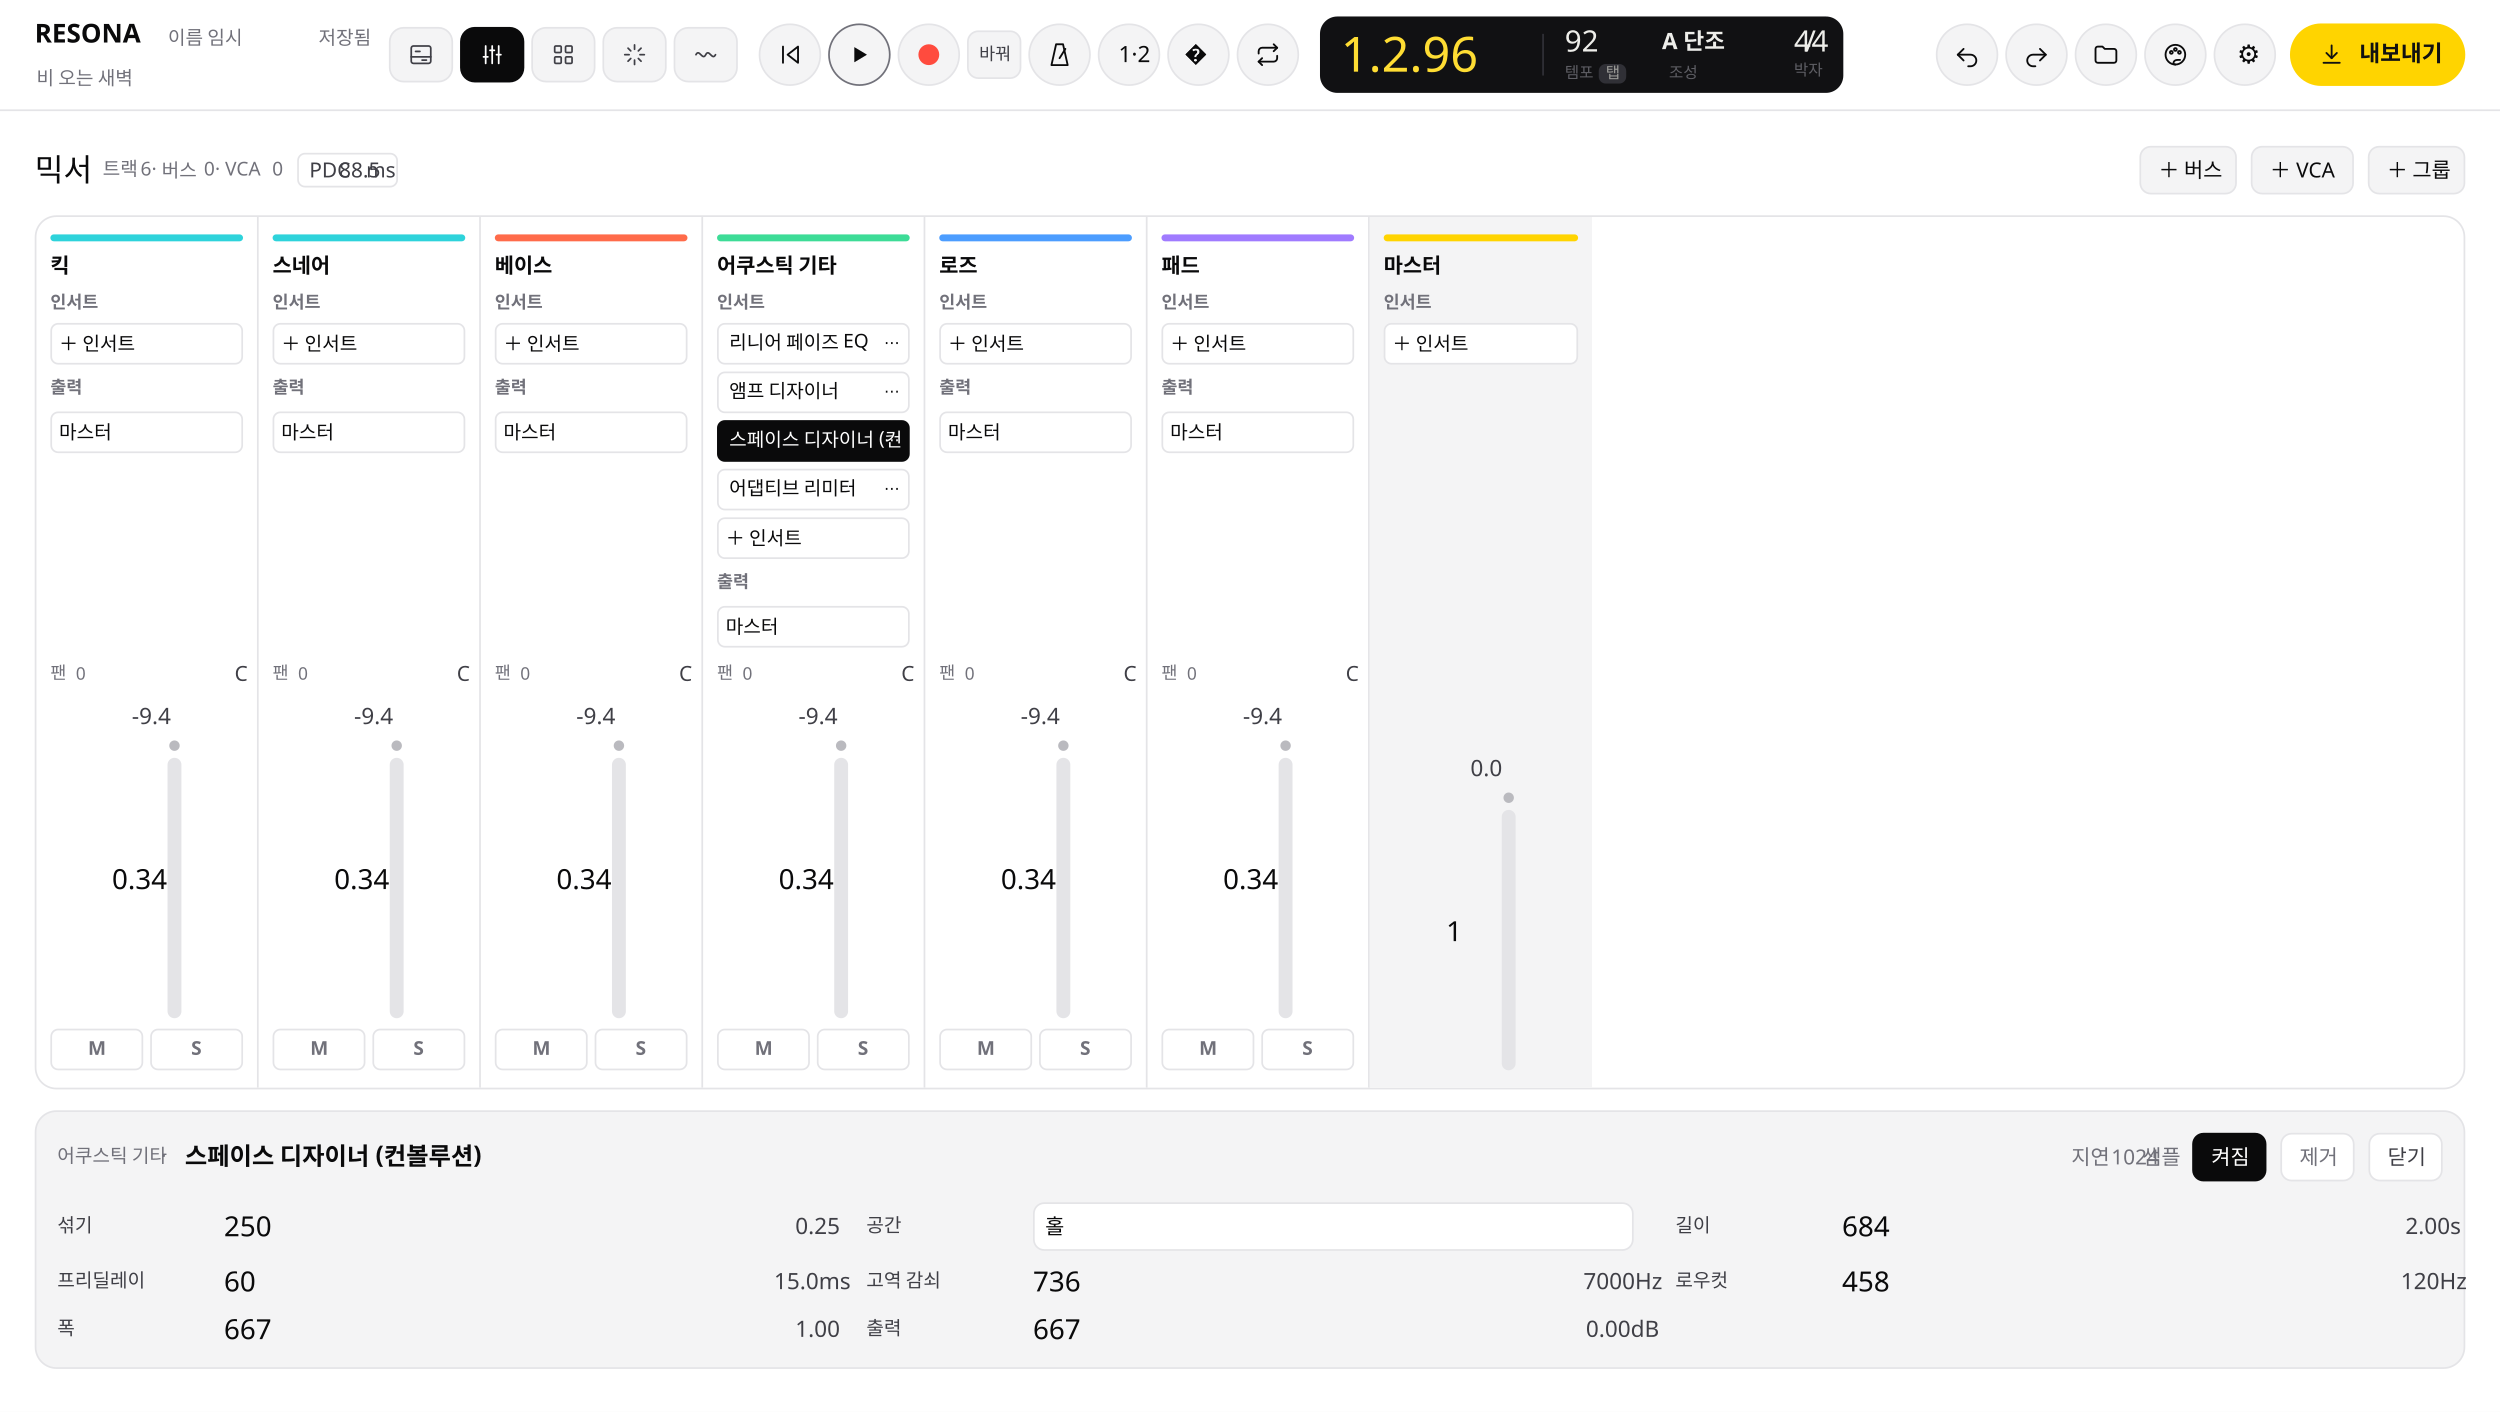
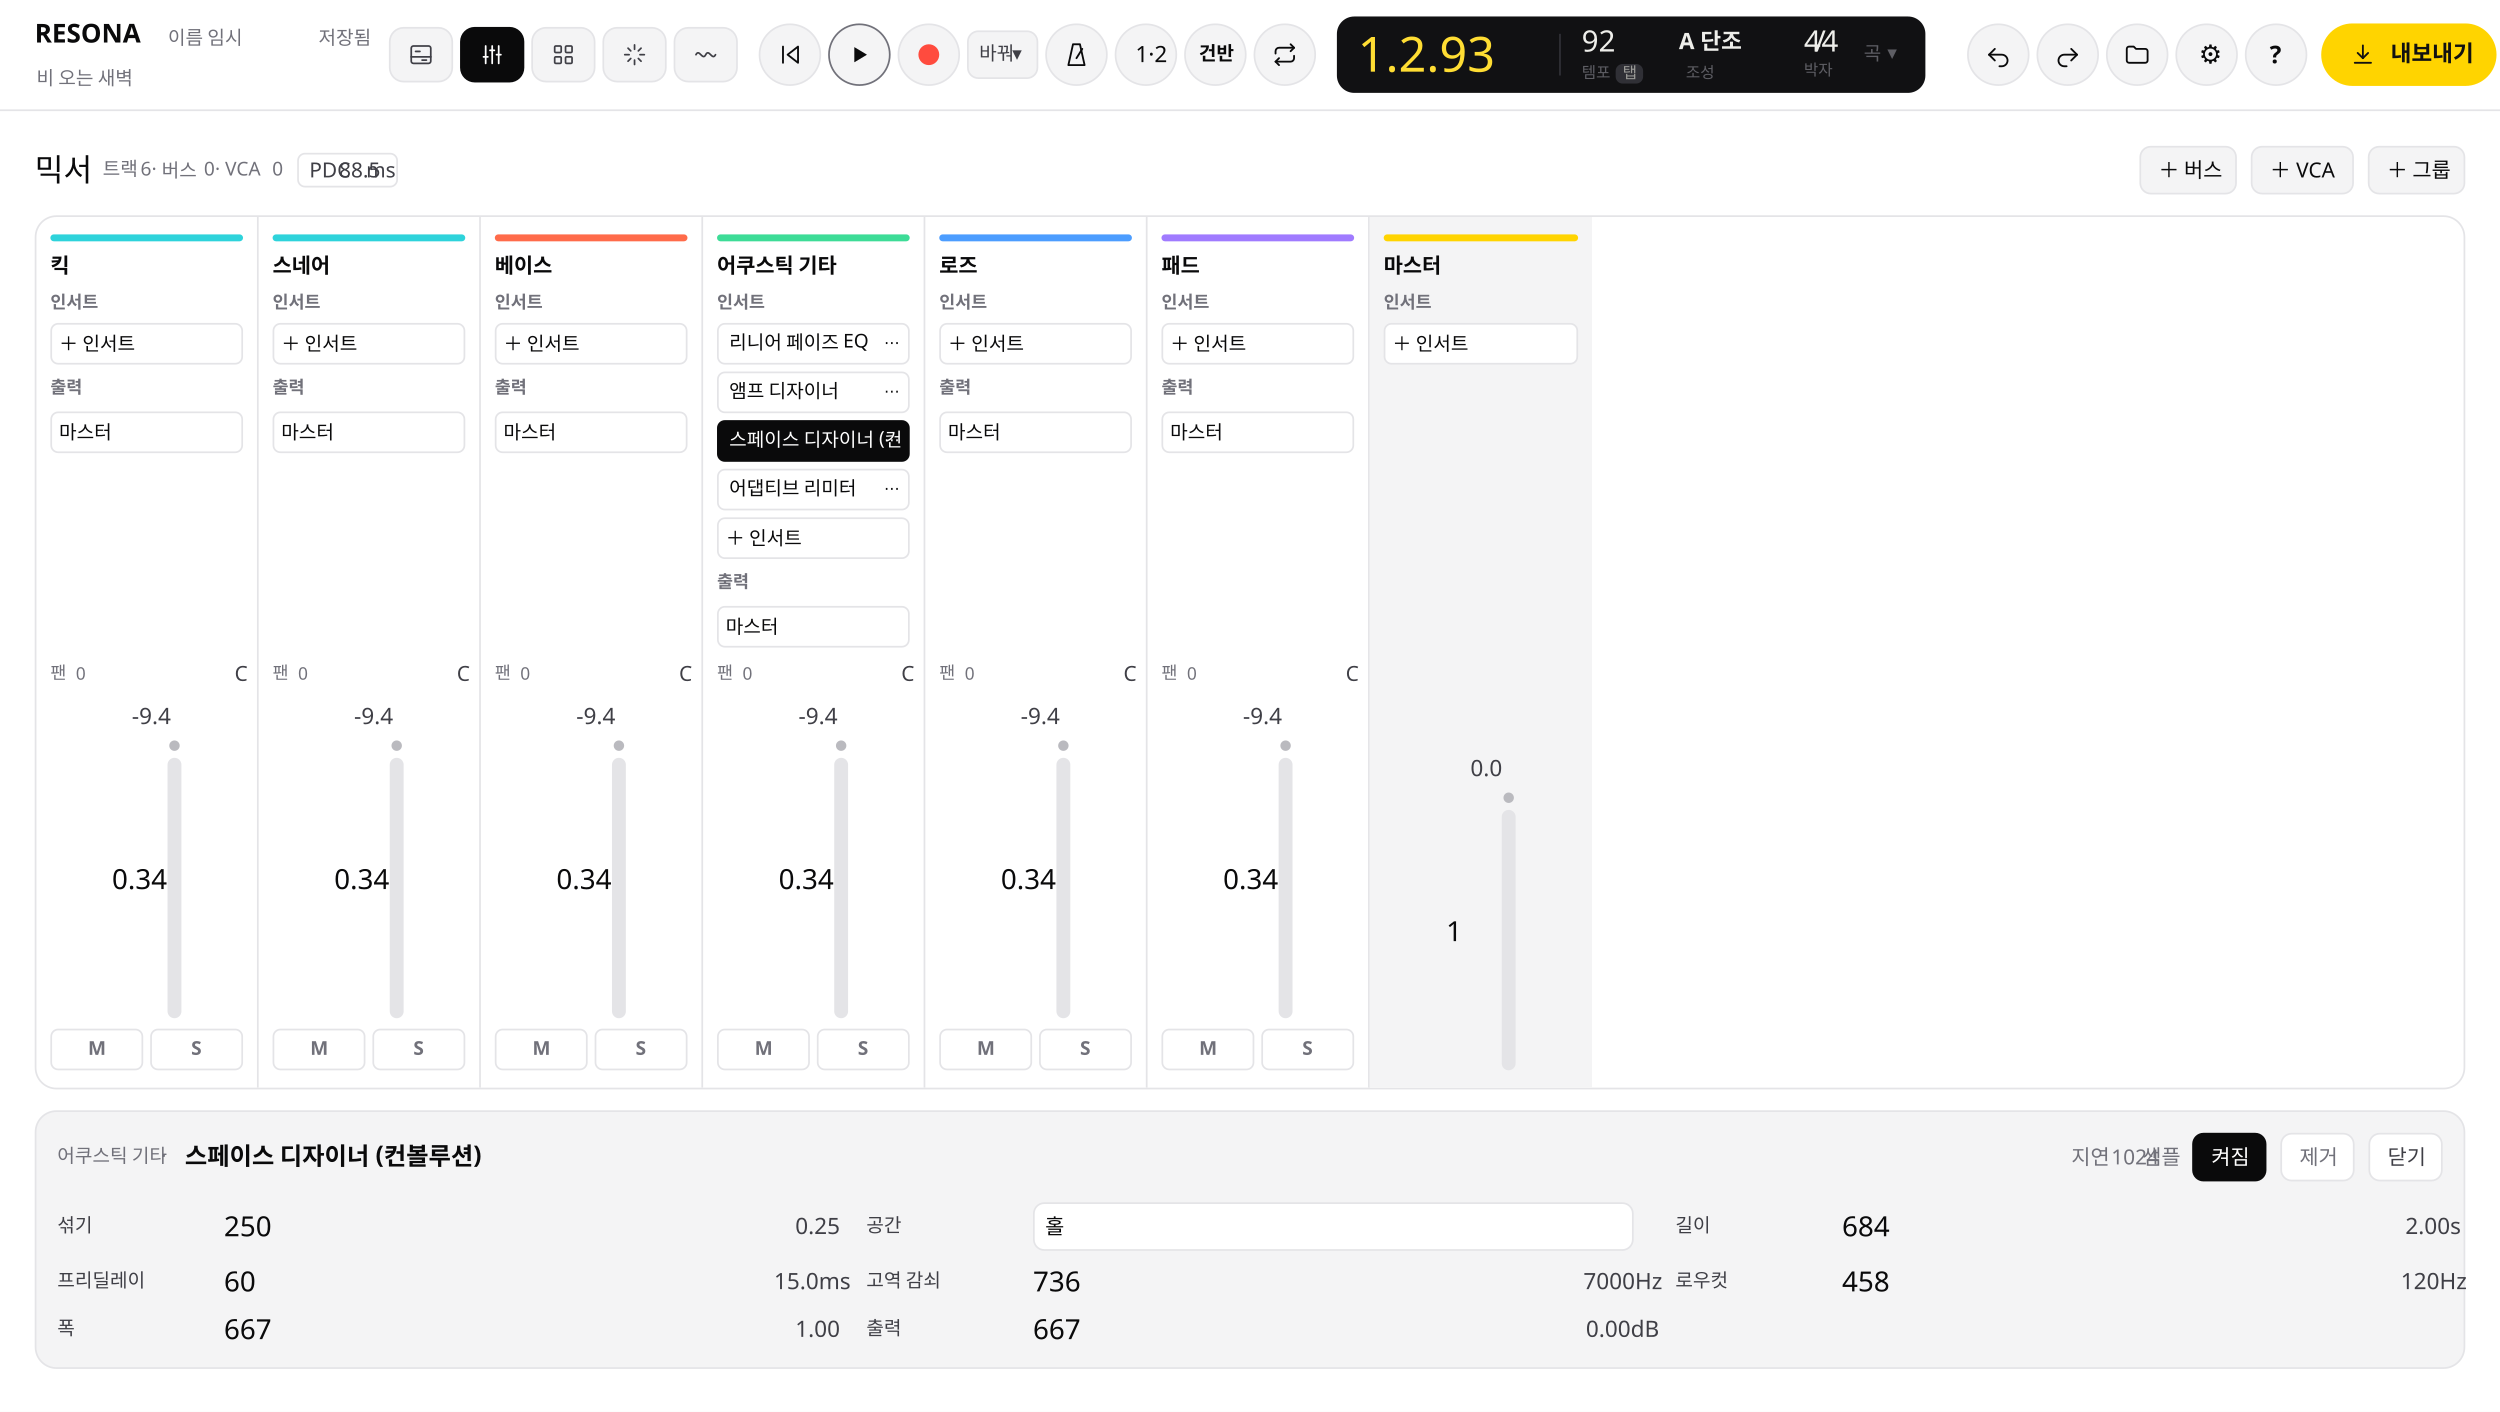
<svg xmlns="http://www.w3.org/2000/svg" width="1440" height="813" viewBox="0 0 1440 813">
  <rect width="1440" height="813" fill="#ffffff" />
  <rect x="0" y="0" width="1440" height="813" fill="#ffffff" />
  <g id="flex">
    <rect x="0" y="0" width="1440" height="813" fill="#ffffff" />
    <g id="relative">
      <rect x="0" y="63" width="1440" height="1" fill="#e4e4e7" />
      <g id="min-w-0">
        <g id="flex">
          <text x="20" y="24.5" font-family="Futura" font-size="15" font-weight="600" fill="#0a0a0b" xml:space="preserve">RESONA</text>
          <text x="96.73" y="25.6" font-family="Avenir Next" font-size="11" font-weight="400" fill="#71717a" xml:space="preserve">이름 임시</text>
          <text x="183.45" y="25.6" font-family="Avenir Next" font-size="11" font-weight="400" fill="#71717a" xml:space="preserve">저장됨</text>
        </g>
        <text x="21" y="48.85" font-family="Avenir Next" font-size="11" font-weight="400" fill="#71717a" xml:space="preserve">비 오는 새벽</text>
      </g>
      <g id="화면">
        <g id="flex">
          <rect x="224.5" y="16" width="36" height="31" rx="8" fill="#f4f4f5" stroke="#e4e4e7" stroke-width="1" />
          <svg width="15" height="15" viewBox="0 0 24 24" fill="none" stroke="#3f3f46" stroke-width="1.6px" stroke-linecap="round" stroke-linejoin="round" x="235" y="24">
            <rect x="3" y="4" width="18" height="16" rx="2" />
            <path d="M3 14h18" />
            <path d="M7 9h4M13 17h4" />
          </svg>
        </g>
        <g id="flex">
          <rect x="265.5" y="16" width="36" height="31" rx="8" fill="#0a0a0b" stroke="#0a0a0b" stroke-width="1" />
          <svg width="15" height="15" viewBox="0 0 24 24" fill="none" stroke="#ffffff" stroke-width="1.6px" stroke-linecap="round" stroke-linejoin="round" x="276" y="24">
            <path d="M6 4v16M12 4v16M18 4v16" />
            <path d="M4 14h4M10 8h4M16 12h4" />
          </svg>
        </g>
        <g id="flex">
          <rect x="306.5" y="16" width="36" height="31" rx="8" fill="#f4f4f5" stroke="#e4e4e7" stroke-width="1" />
          <svg width="15" height="15" viewBox="0 0 24 24" fill="none" stroke="#3f3f46" stroke-width="1.6px" stroke-linecap="round" stroke-linejoin="round" x="317" y="24">
            <rect x="4" y="4" width="6" height="6" rx="1" />
            <rect x="14" y="4" width="6" height="6" rx="1" />
            <rect x="4" y="14" width="6" height="6" rx="1" />
            <rect x="14" y="14" width="6" height="6" rx="1" />
          </svg>
        </g>
        <g id="flex">
          <rect x="347.5" y="16" width="36" height="31" rx="8" fill="#f4f4f5" stroke="#e4e4e7" stroke-width="1" />
          <svg width="15" height="15" viewBox="0 0 24 24" fill="none" stroke="#3f3f46" stroke-width="1.6px" stroke-linecap="round" stroke-linejoin="round" x="358" y="24">
            <path d="M12 3v4M12 17v4M3 12h4M17 12h4M6 6l2.5 2.5M15.5 15.5 18 18M6 18l2.5-2.5M15.5 8.5 18 6" />
          </svg>
        </g>
        <g id="flex">
          <rect x="388.5" y="16" width="36" height="31" rx="8" fill="#f4f4f5" stroke="#e4e4e7" stroke-width="1" />
          <svg width="15" height="15" viewBox="0 0 24 24" fill="none" stroke="#3f3f46" stroke-width="1.6px" stroke-linecap="round" stroke-linejoin="round" x="399" y="24">
            <path d="M3 12c3-6 6 6 9 0s6 6 9 0" />
          </svg>
        </g>
      </g>
      <g id="flex">
        <g id="flex">
          <rect x="437.5" y="14" width="35" height="35" rx="18" fill="#f4f4f5" stroke="#e4e4e7" stroke-width="1" />
          <svg width="16" height="16" viewBox="0 0 24 24" fill="none" stroke="#0a0a0b" stroke-width="1.6px" stroke-linecap="round" stroke-linejoin="round" x="447" y="23.5">
            <path d="M6 5v14" />
            <path d="M19 5l-9 7 9 7z" />
          </svg>
        </g>
        <g id="flex">
          <rect x="477.5" y="14" width="35" height="35" rx="18" fill="#f4f4f5" stroke="#71717a" stroke-width="1" />
          <svg width="14" height="14" viewBox="0 0 24 24" fill="#000000" stroke="none" stroke-width="1px" stroke-linecap="butt" stroke-linejoin="miter" x="488" y="24.5">
            <path d="M7 4.5v15l12.5-7.5z" fill="#0a0a0b" />
          </svg>
        </g>
        <g id="녹음">
          <rect x="517.5" y="14" width="35" height="35" rx="18" fill="#f4f4f5" stroke="#e4e4e7" stroke-width="1" />
          <rect x="529" y="25.5" width="12" height="12" rx="6" fill="#ff4b3e" />
        </g>
-         <g id="녹음 방식">
-           <rect x="557.5" y="18" width="30.31" height="27" rx="6" fill="#f4f4f5" stroke="#e4e4e7" stroke-width="1" />
-           <text x="564" y="34.5" font-family="Avenir Next" font-size="10" font-weight="400" fill="#3f3f46" xml:space="preserve">바꿔</text>
-         </g>
-         <g id="flex">
-           <rect x="592.81" y="14" width="35" height="35" rx="18" fill="#f4f4f5" stroke="#e4e4e7" stroke-width="1" />
-           <svg width="16" height="16" viewBox="0 0 24 24" fill="none" stroke="#0a0a0b" stroke-width="1.6px" stroke-linecap="round" stroke-linejoin="round" x="602.31" y="23.5">
+         <g id="바꿔 메뉴">
+           <rect x="557.5" y="18" width="40.05" height="27" rx="6" fill="#f4f4f5" stroke="#e4e4e7" stroke-width="1" />
+           <text x="564" y="34.6" font-family="Avenir Next" font-size="11" font-weight="400" fill="#3f3f46" xml:space="preserve">바꿔</text>
+           <text x="583.03" y="34.6" font-family="Avenir Next" font-size="11" font-weight="400" fill="#3f3f46" xml:space="preserve">▾</text>
+         </g>
+         <g id="flex">
+           <rect x="602.55" y="14" width="35" height="35" rx="18" fill="#f4f4f5" stroke="#e4e4e7" stroke-width="1" />
+           <svg width="16" height="16" viewBox="0 0 24 24" fill="none" stroke="#0a0a0b" stroke-width="1.6px" stroke-linecap="round" stroke-linejoin="round" x="612.05" y="23.5">
            <path d="M9 3h6l4 18H5z" />
            <path d="M12 15l5-8" />
          </svg>
        </g>
        <g id="카운트인">
-           <rect x="632.81" y="14" width="35" height="35" rx="18" fill="#f4f4f5" stroke="#e4e4e7" stroke-width="1" />
-           <text x="644.27" y="35.8" font-family="DIN Condensed" font-size="13" font-weight="400" fill="#0a0a0b" xml:space="preserve">1·2</text>
+           <rect x="642.55" y="14" width="35" height="35" rx="18" fill="#f4f4f5" stroke="#e4e4e7" stroke-width="1" />
+           <text x="654" y="35.8" font-family="DIN Condensed" font-size="13" font-weight="400" fill="#0a0a0b" xml:space="preserve">1·2</text>
        </g>
        <g id="건반">
-           <rect x="672.81" y="14" width="35" height="35" rx="18" fill="#f4f4f5" stroke="#e4e4e7" stroke-width="1" />
-           <g id="text-[13px]">
-             <text x="682.31" y="35.3" font-family="Avenir Next" font-size="13" font-weight="400" fill="#0a0a0b" xml:space="preserve">�</text>
-             <text x="682.31" y="35.3" font-family="Avenir Next" font-size="13" font-weight="400" fill="#0a0a0b" xml:space="preserve">�</text>
-           </g>
-         </g>
-         <g id="flex">
-           <rect x="712.81" y="14" width="35" height="35" rx="18" fill="#f4f4f5" stroke="#e4e4e7" stroke-width="1" />
-           <svg width="16" height="16" viewBox="0 0 24 24" fill="none" stroke="#0a0a0b" stroke-width="1.6px" stroke-linecap="round" stroke-linejoin="round" x="722.31" y="23.5">
+           <rect x="682.55" y="14" width="35" height="35" rx="18" fill="#f4f4f5" stroke="#e4e4e7" stroke-width="1" />
+           <text x="690.53" y="34.6" font-family="Avenir Next" font-size="11" font-weight="600" fill="#0a0a0b" xml:space="preserve">건반</text>
+         </g>
+         <g id="flex">
+           <rect x="722.55" y="14" width="35" height="35" rx="18" fill="#f4f4f5" stroke="#e4e4e7" stroke-width="1" />
+           <svg width="16" height="16" viewBox="0 0 24 24" fill="none" stroke="#0a0a0b" stroke-width="1.6px" stroke-linecap="round" stroke-linejoin="round" x="732.05" y="23.5">
            <path d="M17 3l3 3-3 3" />
            <path d="M4 11V9a3 3 0 0 1 3-3h13" />
            <path d="M7 21l-3-3 3-3" />
            <path d="M20 13v2a3 3 0 0 1-3 3H4" />
          </svg>
        </g>
      </g>
      <g id="flex">
-         <rect x="760.31" y="9.5" width="301.44" height="44" rx="10" fill="#111113" />
-         <text x="772.31" y="41.3" font-family="DIN Condensed" font-size="28" font-weight="400" fill="#ffdd33" xml:space="preserve">1.2.96</text>
-         <rect x="888.31" y="19.5" width="1" height="24" fill="#303036" />
-         <g id="flex">
-           <text x="901.31" y="29.7" font-family="DIN Condensed" font-size="17" font-weight="400" fill="#eeeeea" xml:space="preserve">92</text>
-           <g id="flex">
-             <text x="901.31" y="44.9" font-family="Avenir Next" font-size="9" font-weight="400" fill="#5e5e64" xml:space="preserve">템포</text>
+         <rect x="770.05" y="9.5" width="338.97" height="44" rx="10" fill="#111113" />
+         <text x="782.05" y="41.3" font-family="DIN Condensed" font-size="28" font-weight="400" fill="#ffdd33" xml:space="preserve">1.2.93</text>
+         <rect x="898.05" y="19.5" width="1" height="24" fill="#303036" />
+         <g id="flex">
+           <text x="911.05" y="29.7" font-family="DIN Condensed" font-size="17" font-weight="400" fill="#eeeeea" xml:space="preserve">92</text>
+           <g id="flex">
+             <text x="911.05" y="44.9" font-family="Avenir Next" font-size="9" font-weight="400" fill="#5e5e64" xml:space="preserve">템포</text>
            <g id="rounded-sm">
-               <rect x="920.89" y="36.88" width="15.8" height="11.25" rx="4" fill="#303036" />
-               <text x="924.89" y="45.03" font-family="Avenir Next" font-size="9" font-weight="400" fill="#9b9b97" xml:space="preserve">탭</text>
+               <rect x="930.63" y="36.88" width="15.8" height="11.25" rx="4" fill="#303036" />
+               <text x="934.63" y="45.03" font-family="Avenir Next" font-size="9" font-weight="400" fill="#9b9b97" xml:space="preserve">탭</text>
            </g>
          </g>
        </g>
        <g id="flex">
-           <text x="957.31" y="28.3" font-family="Avenir Next" font-size="13" font-weight="600" fill="#eeeeea" xml:space="preserve">A 단조</text>
-           <text x="961.31" y="44.9" font-family="Avenir Next" font-size="9" font-weight="400" fill="#5e5e64" xml:space="preserve">조성</text>
+           <text x="967.05" y="28.3" font-family="Avenir Next" font-size="13" font-weight="600" fill="#eeeeea" xml:space="preserve">A 단조</text>
+           <text x="971.05" y="44.9" font-family="Avenir Next" font-size="9" font-weight="400" fill="#5e5e64" xml:space="preserve">조성</text>
        </g>
        <g id="flex">
          <g id="font-num">
-             <text x="1033.31" y="29.7" font-family="DIN Condensed" font-size="17" font-weight="400" fill="#eeeeea" xml:space="preserve">4</text>
-             <text x="1039.64" y="29.7" font-family="DIN Condensed" font-size="17" font-weight="400" fill="#eeeeea" xml:space="preserve">/</text>
-             <text x="1043.42" y="29.7" font-family="DIN Condensed" font-size="17" font-weight="400" fill="#eeeeea" xml:space="preserve">4</text>
-           </g>
-           <text x="1033.31" y="43.4" font-family="Avenir Next" font-size="9" font-weight="400" fill="#5e5e64" xml:space="preserve">박자</text>
-         </g>
+             <text x="1039.05" y="29.7" font-family="DIN Condensed" font-size="17" font-weight="400" fill="#eeeeea" xml:space="preserve">4</text>
+             <text x="1045.38" y="29.7" font-family="DIN Condensed" font-size="17" font-weight="400" fill="#eeeeea" xml:space="preserve">/</text>
+             <text x="1049.16" y="29.7" font-family="DIN Condensed" font-size="17" font-weight="400" fill="#eeeeea" xml:space="preserve">4</text>
+           </g>
+           <text x="1039.05" y="43.4" font-family="Avenir Next" font-size="9" font-weight="400" fill="#5e5e64" xml:space="preserve">박자</text>
+         </g>
+         <text x="1073.48" y="34.6" font-family="Avenir Next" font-size="11" font-weight="400" fill="#5e5e64" xml:space="preserve">곡 ▾</text>
      </g>
      <g id="flex">
        <g id="flex">
-           <rect x="1115.52" y="14" width="35" height="35" rx="18" fill="#f4f4f5" stroke="#e4e4e7" stroke-width="1" />
-           <svg width="16" height="16" viewBox="0 0 24 24" fill="none" stroke="#0a0a0b" stroke-width="1.6px" stroke-linecap="round" stroke-linejoin="round" x="1125.02" y="23.5">
+           <rect x="1133.52" y="14" width="35" height="35" rx="18" fill="#f4f4f5" stroke="#e4e4e7" stroke-width="1" />
+           <svg width="16" height="16" viewBox="0 0 24 24" fill="none" stroke="#0a0a0b" stroke-width="1.6px" stroke-linecap="round" stroke-linejoin="round" x="1143.02" y="23.5">
            <path d="M9 7L4 12l5 5" />
            <path d="M4 12h11a5 5 0 0 1 0 10h-2" />
          </svg>
        </g>
        <g id="flex">
-           <rect x="1155.52" y="14" width="35" height="35" rx="18" fill="#f4f4f5" stroke="#e4e4e7" stroke-width="1" />
-           <svg width="16" height="16" viewBox="0 0 24 24" fill="none" stroke="#0a0a0b" stroke-width="1.6px" stroke-linecap="round" stroke-linejoin="round" x="1165.02" y="23.5">
+           <rect x="1173.52" y="14" width="35" height="35" rx="18" fill="#f4f4f5" stroke="#e4e4e7" stroke-width="1" />
+           <svg width="16" height="16" viewBox="0 0 24 24" fill="none" stroke="#0a0a0b" stroke-width="1.6px" stroke-linecap="round" stroke-linejoin="round" x="1183.02" y="23.5">
            <path d="M15 7l5 5-5 5" />
            <path d="M20 12H9a5 5 0 0 0 0 10h2" />
          </svg>
        </g>
        <g id="flex">
-           <rect x="1195.52" y="14" width="35" height="35" rx="18" fill="#f4f4f5" stroke="#e4e4e7" stroke-width="1" />
-           <svg width="16" height="16" viewBox="0 0 24 24" fill="none" stroke="#0a0a0b" stroke-width="1.6px" stroke-linecap="round" stroke-linejoin="round" x="1205.02" y="23.5">
+           <rect x="1213.52" y="14" width="35" height="35" rx="18" fill="#f4f4f5" stroke="#e4e4e7" stroke-width="1" />
+           <svg width="16" height="16" viewBox="0 0 24 24" fill="none" stroke="#0a0a0b" stroke-width="1.6px" stroke-linecap="round" stroke-linejoin="round" x="1223.02" y="23.5">
            <path d="M3 7a2 2 0 0 1 2-2h4l2 2h8a2 2 0 0 1 2 2v8a2 2 0 0 1-2 2H5a2 2 0 0 1-2-2z" />
          </svg>
        </g>
-         <g id="flex">
-           <rect x="1235.52" y="14" width="35" height="35" rx="18" fill="#f4f4f5" stroke="#e4e4e7" stroke-width="1" />
-           <svg width="16" height="16" viewBox="0 0 24 24" fill="none" stroke="#0a0a0b" stroke-width="1.6px" stroke-linecap="round" stroke-linejoin="round" x="1245.02" y="23.5">
-             <circle cx="12" cy="12" r="8.5" />
-             <circle cx="8.5" cy="10" r="1.2" />
-             <circle cx="12" cy="7.5" r="1.2" />
-             <circle cx="15.5" cy="10" r="1.2" />
-             <path d="M12 20.5c-1.5 0-2-1.2-1.4-2.3.7-1.3 1.9-1.7 3.6-1.7h1.8" />
-           </svg>
-         </g>
        <g id="설정">
-           <rect x="1275.52" y="14" width="35" height="35" rx="18" fill="#f4f4f5" stroke="#e4e4e7" stroke-width="1" />
-           <text x="1288.5" y="36.5" font-family="Avenir Next" font-size="15" font-weight="400" fill="#0a0a0b" xml:space="preserve">⚙</text>
+           <rect x="1253.52" y="14" width="35" height="35" rx="18" fill="#f4f4f5" stroke="#e4e4e7" stroke-width="1" />
+           <text x="1266.5" y="36.5" font-family="Avenir Next" font-size="15" font-weight="400" fill="#0a0a0b" xml:space="preserve">⚙</text>
+         </g>
+         <g id="도움말">
+           <rect x="1293.52" y="14" width="35" height="35" rx="18" fill="#f4f4f5" stroke="#e4e4e7" stroke-width="1" />
+           <text x="1307.38" y="36.4" font-family="Avenir Next" font-size="14" font-weight="600" fill="#0a0a0b" xml:space="preserve">?</text>
        </g>
        <g id="ml-1">
-           <rect x="1319.02" y="13.5" width="100.98" height="36" rx="18" fill="#ffd400" />
-           <svg width="16" height="16" viewBox="0 0 24 24" fill="none" stroke="#111111" stroke-width="1.6px" stroke-linecap="round" stroke-linejoin="round" x="1335.02" y="23.5">
+           <rect x="1337.02" y="13.5" width="100.98" height="36" rx="18" fill="#ffd400" />
+           <svg width="16" height="16" viewBox="0 0 24 24" fill="none" stroke="#111111" stroke-width="1.6px" stroke-linecap="round" stroke-linejoin="round" x="1353.02" y="23.5">
            <path d="M12 4v11" />
            <path d="M7.5 10.5L12 15l4.5-4.5" />
            <path d="M5 19h14" />
          </svg>
-           <text x="1359.02" y="35.3" font-family="Avenir Next" font-size="13" font-weight="600" fill="#111111" xml:space="preserve">내보내기</text>
+           <text x="1377.02" y="35.3" font-family="Avenir Next" font-size="13" font-weight="600" fill="#111111" xml:space="preserve">내보내기</text>
        </g>
      </g>
    </g>
    <g id="flex">
      <g id="flex">
        <text x="20" y="104.3" font-family="Futura" font-size="18" font-weight="400" fill="#0a0a0b" xml:space="preserve">믹서</text>
        <g id="text-[11px]">
          <text x="59.14" y="101.1" font-family="Avenir Next" font-size="11" font-weight="400" fill="#71717a" xml:space="preserve">트랙</text>
          <text x="80.92" y="101.1" font-family="Avenir Next" font-size="11" font-weight="400" fill="#71717a" xml:space="preserve">6</text>
          <text x="87.31" y="101.1" font-family="Avenir Next" font-size="11" font-weight="400" fill="#71717a" xml:space="preserve">· 버스</text>
          <text x="117.45" y="101.1" font-family="Avenir Next" font-size="11" font-weight="400" fill="#71717a" xml:space="preserve">0</text>
          <text x="123.84" y="101.1" font-family="Avenir Next" font-size="11" font-weight="400" fill="#71717a" xml:space="preserve">· VCA</text>
          <text x="156.78" y="101.1" font-family="Avenir Next" font-size="11" font-weight="400" fill="#71717a" xml:space="preserve">0</text>
        </g>
        <g id="rounded">
          <rect x="171.67" y="88.5" width="57.08" height="19" rx="4" fill="none" stroke="#e4e4e7" stroke-width="1" />
          <text x="178.17" y="102.2" font-family="DIN Condensed" font-size="12" font-weight="400" fill="#3f3f46" xml:space="preserve">PDC</text>
          <text x="195.3" y="102.2" font-family="DIN Condensed" font-size="12" font-weight="400" fill="#3f3f46" xml:space="preserve">88.5</text>
          <text x="210.92" y="102.2" font-family="DIN Condensed" font-size="12" font-weight="400" fill="#3f3f46" xml:space="preserve">ms</text>
        </g>
        <g id="h-7">
          <rect x="1232.81" y="84.5" width="55.14" height="27" rx="6" fill="#f4f4f5" stroke="#e4e4e7" stroke-width="1" />
          <text x="1243.31" y="102.2" font-family="Avenir Next" font-size="12" font-weight="400" fill="#0a0a0b" xml:space="preserve">＋ 버스</text>
        </g>
        <g id="h-7">
          <rect x="1296.95" y="84.5" width="58.41" height="27" rx="6" fill="#f4f4f5" stroke="#e4e4e7" stroke-width="1" />
          <text x="1307.45" y="102.2" font-family="Avenir Next" font-size="12" font-weight="400" fill="#0a0a0b" xml:space="preserve">＋ VCA</text>
        </g>
        <g id="h-7">
          <rect x="1364.36" y="84.5" width="55.14" height="27" rx="6" fill="#f4f4f5" stroke="#e4e4e7" stroke-width="1" />
          <text x="1374.86" y="102.2" font-family="Avenir Next" font-size="12" font-weight="400" fill="#0a0a0b" xml:space="preserve">＋ 그룹</text>
        </g>
      </g>
      <g id="flex">
        <rect x="20.5" y="124.5" width="1399" height="502.5" rx="12" fill="#ffffff" stroke="#e4e4e7" stroke-width="1" />
        <g id="flex">
          <rect x="148" y="125" width="1" height="501.5" fill="#e4e4e7" />
          <rect x="29" y="135" width="111" height="4" rx="2" fill="#2ed3db" />
          <text x="29" y="157.2" font-family="Avenir Next" font-size="12" font-weight="600" fill="#0a0a0b" xml:space="preserve">킥</text>
          <g id="flex">
            <text x="29" y="177.5" font-family="Avenir Next" font-size="10" font-weight="600" fill="#71717a" xml:space="preserve">인서트</text>
            <rect x="29.5" y="186.5" width="110" height="23" rx="4" fill="#ffffff" stroke="#e4e4e7" stroke-width="1" />
            <text x="34" y="201.85" font-family="Avenir Next" font-size="11" font-weight="400" fill="#0a0a0b" xml:space="preserve">＋ 인서트</text>
          </g>
          <text x="29" y="226.5" font-family="Avenir Next" font-size="10" font-weight="600" fill="#71717a" xml:space="preserve">출력</text>
          <rect x="29.5" y="237.5" width="110" height="23" rx="4" fill="#ffffff" stroke="#e4e4e7" stroke-width="1" />
          <text x="34" y="252.85" font-family="Avenir Next" font-size="11" font-weight="400" fill="#0a0a0b" xml:space="preserve">마스터</text>
          <g id="mt-auto">
            <text x="29" y="391" font-family="Avenir Next" font-size="10" font-weight="400" fill="#71717a" xml:space="preserve">팬</text>
            <text x="43.66" y="391.5" font-family="Avenir Next" font-size="10" font-weight="400" fill="#71717a" xml:space="preserve">0</text>
            <text x="135.11" y="392.2" font-family="DIN Condensed" font-size="12" font-weight="400" fill="#3f3f46" xml:space="preserve">C</text>
          </g>
          <g id="flex">
            <text x="75.92" y="417.05" font-family="DIN Condensed" font-size="13" font-weight="400" fill="#3f3f46" xml:space="preserve">-9.4</text>
            <text x="64.5" y="512.1" font-family="Avenir Next" font-size="16" font-weight="400" fill="#0a0a0b" xml:space="preserve">0.34</text>
            <rect x="96.5" y="436.5" width="8" height="150" rx="4" fill="#e4e4e7" />
            <rect x="97.5" y="426.5" width="6" height="6" rx="3" fill="#bababf" />
          </g>
          <g id="flex">
            <rect x="29.5" y="593" width="52.5" height="23" rx="4" fill="#ffffff" stroke="#e4e4e7" stroke-width="1" />
            <text x="50.69" y="607.6" font-family="Avenir Next" font-size="11" font-weight="600" fill="#71717a" xml:space="preserve">M</text>
            <rect x="87" y="593" width="52.5" height="23" rx="4" fill="#ffffff" stroke="#e4e4e7" stroke-width="1" />
            <text x="110.08" y="607.6" font-family="Avenir Next" font-size="11" font-weight="600" fill="#71717a" xml:space="preserve">S</text>
          </g>
        </g>
        <g id="flex">
          <rect x="276" y="125" width="1" height="501.5" fill="#e4e4e7" />
          <rect x="157" y="135" width="111" height="4" rx="2" fill="#2ed3db" />
          <text x="157" y="157.2" font-family="Avenir Next" font-size="12" font-weight="600" fill="#0a0a0b" xml:space="preserve">스네어</text>
          <g id="flex">
            <text x="157" y="177.5" font-family="Avenir Next" font-size="10" font-weight="600" fill="#71717a" xml:space="preserve">인서트</text>
            <rect x="157.5" y="186.5" width="110" height="23" rx="4" fill="#ffffff" stroke="#e4e4e7" stroke-width="1" />
            <text x="162" y="201.85" font-family="Avenir Next" font-size="11" font-weight="400" fill="#0a0a0b" xml:space="preserve">＋ 인서트</text>
          </g>
          <text x="157" y="226.5" font-family="Avenir Next" font-size="10" font-weight="600" fill="#71717a" xml:space="preserve">출력</text>
          <rect x="157.5" y="237.5" width="110" height="23" rx="4" fill="#ffffff" stroke="#e4e4e7" stroke-width="1" />
          <text x="162" y="252.85" font-family="Avenir Next" font-size="11" font-weight="400" fill="#0a0a0b" xml:space="preserve">마스터</text>
          <g id="mt-auto">
            <text x="157" y="391" font-family="Avenir Next" font-size="10" font-weight="400" fill="#71717a" xml:space="preserve">팬</text>
            <text x="171.66" y="391.5" font-family="Avenir Next" font-size="10" font-weight="400" fill="#71717a" xml:space="preserve">0</text>
            <text x="263.11" y="392.2" font-family="DIN Condensed" font-size="12" font-weight="400" fill="#3f3f46" xml:space="preserve">C</text>
          </g>
          <g id="flex">
            <text x="203.92" y="417.05" font-family="DIN Condensed" font-size="13" font-weight="400" fill="#3f3f46" xml:space="preserve">-9.4</text>
            <text x="192.5" y="512.1" font-family="Avenir Next" font-size="16" font-weight="400" fill="#0a0a0b" xml:space="preserve">0.34</text>
            <rect x="224.5" y="436.5" width="8" height="150" rx="4" fill="#e4e4e7" />
            <rect x="225.5" y="426.5" width="6" height="6" rx="3" fill="#bababf" />
          </g>
          <g id="flex">
            <rect x="157.5" y="593" width="52.5" height="23" rx="4" fill="#ffffff" stroke="#e4e4e7" stroke-width="1" />
            <text x="178.69" y="607.6" font-family="Avenir Next" font-size="11" font-weight="600" fill="#71717a" xml:space="preserve">M</text>
            <rect x="215" y="593" width="52.5" height="23" rx="4" fill="#ffffff" stroke="#e4e4e7" stroke-width="1" />
            <text x="238.08" y="607.6" font-family="Avenir Next" font-size="11" font-weight="600" fill="#71717a" xml:space="preserve">S</text>
          </g>
        </g>
        <g id="flex">
          <rect x="404" y="125" width="1" height="501.5" fill="#e4e4e7" />
          <rect x="285" y="135" width="111" height="4" rx="2" fill="#ff6b4a" />
          <text x="285" y="157.2" font-family="Avenir Next" font-size="12" font-weight="600" fill="#0a0a0b" xml:space="preserve">베이스</text>
          <g id="flex">
            <text x="285" y="177.5" font-family="Avenir Next" font-size="10" font-weight="600" fill="#71717a" xml:space="preserve">인서트</text>
            <rect x="285.5" y="186.5" width="110" height="23" rx="4" fill="#ffffff" stroke="#e4e4e7" stroke-width="1" />
            <text x="290" y="201.85" font-family="Avenir Next" font-size="11" font-weight="400" fill="#0a0a0b" xml:space="preserve">＋ 인서트</text>
          </g>
          <text x="285" y="226.5" font-family="Avenir Next" font-size="10" font-weight="600" fill="#71717a" xml:space="preserve">출력</text>
          <rect x="285.5" y="237.5" width="110" height="23" rx="4" fill="#ffffff" stroke="#e4e4e7" stroke-width="1" />
          <text x="290" y="252.85" font-family="Avenir Next" font-size="11" font-weight="400" fill="#0a0a0b" xml:space="preserve">마스터</text>
          <g id="mt-auto">
            <text x="285" y="391" font-family="Avenir Next" font-size="10" font-weight="400" fill="#71717a" xml:space="preserve">팬</text>
            <text x="299.66" y="391.5" font-family="Avenir Next" font-size="10" font-weight="400" fill="#71717a" xml:space="preserve">0</text>
            <text x="391.11" y="392.2" font-family="DIN Condensed" font-size="12" font-weight="400" fill="#3f3f46" xml:space="preserve">C</text>
          </g>
          <g id="flex">
            <text x="331.92" y="417.05" font-family="DIN Condensed" font-size="13" font-weight="400" fill="#3f3f46" xml:space="preserve">-9.4</text>
            <text x="320.5" y="512.1" font-family="Avenir Next" font-size="16" font-weight="400" fill="#0a0a0b" xml:space="preserve">0.34</text>
            <rect x="352.5" y="436.5" width="8" height="150" rx="4" fill="#e4e4e7" />
            <rect x="353.5" y="426.5" width="6" height="6" rx="3" fill="#bababf" />
          </g>
          <g id="flex">
            <rect x="285.5" y="593" width="52.5" height="23" rx="4" fill="#ffffff" stroke="#e4e4e7" stroke-width="1" />
            <text x="306.69" y="607.6" font-family="Avenir Next" font-size="11" font-weight="600" fill="#71717a" xml:space="preserve">M</text>
            <rect x="343" y="593" width="52.5" height="23" rx="4" fill="#ffffff" stroke="#e4e4e7" stroke-width="1" />
            <text x="366.08" y="607.6" font-family="Avenir Next" font-size="11" font-weight="600" fill="#71717a" xml:space="preserve">S</text>
          </g>
        </g>
        <g id="flex">
          <rect x="532" y="125" width="1" height="501.5" fill="#e4e4e7" />
          <rect x="413" y="135" width="111" height="4" rx="2" fill="#3ddc97" />
          <text x="413" y="157.2" font-family="Avenir Next" font-size="12" font-weight="600" fill="#0a0a0b" xml:space="preserve">어쿠스틱 기타</text>
          <g id="flex">
            <text x="413" y="177.5" font-family="Avenir Next" font-size="10" font-weight="600" fill="#71717a" xml:space="preserve">인서트</text>
            <rect x="413.5" y="186.5" width="110" height="23" rx="4" fill="#ffffff" stroke="#e4e4e7" stroke-width="1" />
            <text x="420" y="201.1" font-family="Avenir Next" font-size="11" font-weight="400" fill="#0a0a0b" xml:space="preserve">리니어 페이즈 EQ</text>
            <text x="509.2" y="200.4" font-family="Avenir Next" font-size="9" font-weight="400" fill="#0a0a0b" xml:space="preserve">⋯</text>
            <rect x="413.5" y="214.5" width="110" height="23" rx="4" fill="#ffffff" stroke="#e4e4e7" stroke-width="1" />
            <text x="420" y="229.1" font-family="Avenir Next" font-size="11" font-weight="400" fill="#0a0a0b" xml:space="preserve">앰프 디자이너</text>
            <text x="509.2" y="228.4" font-family="Avenir Next" font-size="9" font-weight="400" fill="#0a0a0b" xml:space="preserve">⋯</text>
            <rect x="413.5" y="242.5" width="110" height="23" rx="4" fill="#0a0a0b" stroke="#0a0a0b" stroke-width="1" />
            <text x="420" y="257.1" font-family="Avenir Next" font-size="11" font-weight="400" fill="#ffffff" xml:space="preserve">스페이스 디자이너 (컨</text>
            <text x="509.2" y="256.4" font-family="Avenir Next" font-size="9" font-weight="400" fill="#ffffff" xml:space="preserve">⋯</text>
            <rect x="413.5" y="270.5" width="110" height="23" rx="4" fill="#ffffff" stroke="#e4e4e7" stroke-width="1" />
            <text x="420" y="285.1" font-family="Avenir Next" font-size="11" font-weight="400" fill="#0a0a0b" xml:space="preserve">어댑티브 리미터</text>
            <text x="509.2" y="284.4" font-family="Avenir Next" font-size="9" font-weight="400" fill="#0a0a0b" xml:space="preserve">⋯</text>
            <rect x="413.5" y="298.5" width="110" height="23" rx="4" fill="#ffffff" stroke="#e4e4e7" stroke-width="1" />
            <text x="418" y="313.85" font-family="Avenir Next" font-size="11" font-weight="400" fill="#0a0a0b" xml:space="preserve">＋ 인서트</text>
          </g>
          <text x="413" y="338.5" font-family="Avenir Next" font-size="10" font-weight="600" fill="#71717a" xml:space="preserve">출력</text>
          <rect x="413.5" y="349.5" width="110" height="23" rx="4" fill="#ffffff" stroke="#e4e4e7" stroke-width="1" />
          <text x="418" y="364.85" font-family="Avenir Next" font-size="11" font-weight="400" fill="#0a0a0b" xml:space="preserve">마스터</text>
          <g id="mt-auto">
            <text x="413" y="391" font-family="Avenir Next" font-size="10" font-weight="400" fill="#71717a" xml:space="preserve">팬</text>
            <text x="427.66" y="391.5" font-family="Avenir Next" font-size="10" font-weight="400" fill="#71717a" xml:space="preserve">0</text>
            <text x="519.11" y="392.2" font-family="DIN Condensed" font-size="12" font-weight="400" fill="#3f3f46" xml:space="preserve">C</text>
          </g>
          <g id="flex">
            <text x="459.92" y="417.05" font-family="DIN Condensed" font-size="13" font-weight="400" fill="#3f3f46" xml:space="preserve">-9.4</text>
            <text x="448.5" y="512.1" font-family="Avenir Next" font-size="16" font-weight="400" fill="#0a0a0b" xml:space="preserve">0.34</text>
            <rect x="480.5" y="436.5" width="8" height="150" rx="4" fill="#e4e4e7" />
            <rect x="481.5" y="426.5" width="6" height="6" rx="3" fill="#bababf" />
          </g>
          <g id="flex">
            <rect x="413.5" y="593" width="52.5" height="23" rx="4" fill="#ffffff" stroke="#e4e4e7" stroke-width="1" />
            <text x="434.69" y="607.6" font-family="Avenir Next" font-size="11" font-weight="600" fill="#71717a" xml:space="preserve">M</text>
            <rect x="471" y="593" width="52.5" height="23" rx="4" fill="#ffffff" stroke="#e4e4e7" stroke-width="1" />
            <text x="494.08" y="607.6" font-family="Avenir Next" font-size="11" font-weight="600" fill="#71717a" xml:space="preserve">S</text>
          </g>
        </g>
        <g id="flex">
          <rect x="660" y="125" width="1" height="501.5" fill="#e4e4e7" />
          <rect x="541" y="135" width="111" height="4" rx="2" fill="#4c9dff" />
          <text x="541" y="157.2" font-family="Avenir Next" font-size="12" font-weight="600" fill="#0a0a0b" xml:space="preserve">로즈</text>
          <g id="flex">
            <text x="541" y="177.5" font-family="Avenir Next" font-size="10" font-weight="600" fill="#71717a" xml:space="preserve">인서트</text>
            <rect x="541.5" y="186.5" width="110" height="23" rx="4" fill="#ffffff" stroke="#e4e4e7" stroke-width="1" />
            <text x="546" y="201.85" font-family="Avenir Next" font-size="11" font-weight="400" fill="#0a0a0b" xml:space="preserve">＋ 인서트</text>
          </g>
          <text x="541" y="226.5" font-family="Avenir Next" font-size="10" font-weight="600" fill="#71717a" xml:space="preserve">출력</text>
          <rect x="541.5" y="237.5" width="110" height="23" rx="4" fill="#ffffff" stroke="#e4e4e7" stroke-width="1" />
          <text x="546" y="252.85" font-family="Avenir Next" font-size="11" font-weight="400" fill="#0a0a0b" xml:space="preserve">마스터</text>
          <g id="mt-auto">
            <text x="541" y="391" font-family="Avenir Next" font-size="10" font-weight="400" fill="#71717a" xml:space="preserve">팬</text>
            <text x="555.66" y="391.5" font-family="Avenir Next" font-size="10" font-weight="400" fill="#71717a" xml:space="preserve">0</text>
            <text x="647.11" y="392.2" font-family="DIN Condensed" font-size="12" font-weight="400" fill="#3f3f46" xml:space="preserve">C</text>
          </g>
          <g id="flex">
            <text x="587.92" y="417.05" font-family="DIN Condensed" font-size="13" font-weight="400" fill="#3f3f46" xml:space="preserve">-9.4</text>
            <text x="576.5" y="512.1" font-family="Avenir Next" font-size="16" font-weight="400" fill="#0a0a0b" xml:space="preserve">0.34</text>
            <rect x="608.5" y="436.5" width="8" height="150" rx="4" fill="#e4e4e7" />
            <rect x="609.5" y="426.5" width="6" height="6" rx="3" fill="#bababf" />
          </g>
          <g id="flex">
            <rect x="541.5" y="593" width="52.5" height="23" rx="4" fill="#ffffff" stroke="#e4e4e7" stroke-width="1" />
            <text x="562.69" y="607.6" font-family="Avenir Next" font-size="11" font-weight="600" fill="#71717a" xml:space="preserve">M</text>
            <rect x="599" y="593" width="52.5" height="23" rx="4" fill="#ffffff" stroke="#e4e4e7" stroke-width="1" />
            <text x="622.08" y="607.6" font-family="Avenir Next" font-size="11" font-weight="600" fill="#71717a" xml:space="preserve">S</text>
          </g>
        </g>
        <g id="flex">
          <rect x="788" y="125" width="1" height="501.5" fill="#e4e4e7" />
          <rect x="669" y="135" width="111" height="4" rx="2" fill="#a07bff" />
          <text x="669" y="157.2" font-family="Avenir Next" font-size="12" font-weight="600" fill="#0a0a0b" xml:space="preserve">패드</text>
          <g id="flex">
            <text x="669" y="177.5" font-family="Avenir Next" font-size="10" font-weight="600" fill="#71717a" xml:space="preserve">인서트</text>
            <rect x="669.5" y="186.5" width="110" height="23" rx="4" fill="#ffffff" stroke="#e4e4e7" stroke-width="1" />
            <text x="674" y="201.85" font-family="Avenir Next" font-size="11" font-weight="400" fill="#0a0a0b" xml:space="preserve">＋ 인서트</text>
          </g>
          <text x="669" y="226.5" font-family="Avenir Next" font-size="10" font-weight="600" fill="#71717a" xml:space="preserve">출력</text>
          <rect x="669.5" y="237.5" width="110" height="23" rx="4" fill="#ffffff" stroke="#e4e4e7" stroke-width="1" />
          <text x="674" y="252.85" font-family="Avenir Next" font-size="11" font-weight="400" fill="#0a0a0b" xml:space="preserve">마스터</text>
          <g id="mt-auto">
            <text x="669" y="391" font-family="Avenir Next" font-size="10" font-weight="400" fill="#71717a" xml:space="preserve">팬</text>
            <text x="683.66" y="391.5" font-family="Avenir Next" font-size="10" font-weight="400" fill="#71717a" xml:space="preserve">0</text>
            <text x="775.11" y="392.2" font-family="DIN Condensed" font-size="12" font-weight="400" fill="#3f3f46" xml:space="preserve">C</text>
          </g>
          <g id="flex">
            <text x="715.92" y="417.05" font-family="DIN Condensed" font-size="13" font-weight="400" fill="#3f3f46" xml:space="preserve">-9.4</text>
            <text x="704.5" y="512.1" font-family="Avenir Next" font-size="16" font-weight="400" fill="#0a0a0b" xml:space="preserve">0.34</text>
            <rect x="736.5" y="436.5" width="8" height="150" rx="4" fill="#e4e4e7" />
            <rect x="737.5" y="426.5" width="6" height="6" rx="3" fill="#bababf" />
          </g>
          <g id="flex">
            <rect x="669.5" y="593" width="52.5" height="23" rx="4" fill="#ffffff" stroke="#e4e4e7" stroke-width="1" />
            <text x="690.69" y="607.6" font-family="Avenir Next" font-size="11" font-weight="600" fill="#71717a" xml:space="preserve">M</text>
            <rect x="727" y="593" width="52.5" height="23" rx="4" fill="#ffffff" stroke="#e4e4e7" stroke-width="1" />
            <text x="750.08" y="607.6" font-family="Avenir Next" font-size="11" font-weight="600" fill="#71717a" xml:space="preserve">S</text>
          </g>
        </g>
        <g id="flex">
          <rect x="789" y="125" width="128" height="501.5" fill="#f4f4f5" />
          <rect x="797" y="135" width="112" height="4" rx="2" fill="#ffd400" />
          <text x="797" y="157.2" font-family="Avenir Next" font-size="12" font-weight="600" fill="#0a0a0b" xml:space="preserve">마스터</text>
          <g id="flex">
            <text x="797" y="177.5" font-family="Avenir Next" font-size="10" font-weight="600" fill="#71717a" xml:space="preserve">인서트</text>
            <rect x="797.5" y="186.5" width="111" height="23" rx="4" fill="#ffffff" stroke="#e4e4e7" stroke-width="1" />
            <text x="802" y="201.85" font-family="Avenir Next" font-size="11" font-weight="400" fill="#0a0a0b" xml:space="preserve">＋ 인서트</text>
          </g>
          <g id="flex">
            <text x="846.95" y="447.05" font-family="DIN Condensed" font-size="13" font-weight="400" fill="#3f3f46" xml:space="preserve">0.0</text>
            <text x="833" y="542.1" font-family="Avenir Next" font-size="16" font-weight="400" fill="#0a0a0b" xml:space="preserve">1</text>
            <rect x="865" y="466.5" width="8" height="150" rx="4" fill="#e4e4e7" />
            <rect x="866" y="456.5" width="6" height="6" rx="3" fill="#bababf" />
          </g>
        </g>
      </g>
      <g id="rounded-xl">
        <rect x="20.5" y="640" width="1399" height="148" rx="12" fill="#f4f4f5" stroke="#e4e4e7" stroke-width="1" />
        <g id="flex">
          <g id="text-[11px]">
            <text x="33" y="669.6" font-family="Avenir Next" font-size="11" font-weight="400" fill="#71717a" xml:space="preserve">어쿠스틱 기타</text>
            <text x="92.84" y="669.6" font-family="Avenir Next" font-size="11" font-weight="400" fill="#71717a" xml:space="preserve">·</text>
          </g>
          <text x="106.47" y="670.9" font-family="Avenir Next" font-size="14" font-weight="600" fill="#0a0a0b" xml:space="preserve">스페이스 디자이너 (컨볼루션)</text>
          <g id="font-num">
            <text x="1193.08" y="670.7" font-family="DIN Condensed" font-size="12" font-weight="400" fill="#71717a" xml:space="preserve">지연</text>
            <text x="1216.08" y="670.7" font-family="DIN Condensed" font-size="12" font-weight="400" fill="#71717a" xml:space="preserve">1024</text>
            <text x="1233.94" y="670.7" font-family="DIN Condensed" font-size="12" font-weight="400" fill="#71717a" xml:space="preserve">샘플</text>
          </g>
          <g id="h-7">
            <rect x="1263.2" y="653" width="41.77" height="27" rx="6" fill="#0a0a0b" stroke="#0a0a0b" stroke-width="1" />
            <text x="1273.7" y="670.7" font-family="Avenir Next" font-size="12" font-weight="400" fill="#ffffff" xml:space="preserve">켜짐</text>
          </g>
          <g id="스페이스 디자이너 (컨볼루션) 제거">
            <rect x="1313.97" y="653" width="41.77" height="27" rx="6" fill="#ffffff" stroke="#e4e4e7" stroke-width="1" />
            <text x="1324.47" y="670.7" font-family="Avenir Next" font-size="12" font-weight="400" fill="#71717a" xml:space="preserve">제거</text>
          </g>
          <g id="h-7">
            <rect x="1364.73" y="653" width="41.77" height="27" rx="6" fill="#ffffff" stroke="#e4e4e7" stroke-width="1" />
            <text x="1375.23" y="670.7" font-family="Avenir Next" font-size="12" font-weight="400" fill="#3f3f46" xml:space="preserve">닫기</text>
          </g>
        </g>
        <g id="mt-3">
          <g id="grid">
            <text x="33" y="709.6" font-family="Avenir Next" font-size="11" font-weight="400" fill="#3f3f46" xml:space="preserve">섞기</text>
            <text x="129" y="712.1" font-family="Avenir Next" font-size="16" font-weight="400" fill="#0a0a0b" xml:space="preserve">250</text>
            <text x="458.06" y="710.8" font-family="DIN Condensed" font-size="13" font-weight="400" fill="#3f3f46" xml:space="preserve">0.25</text>
          </g>
          <g id="grid">
            <text x="499" y="709.6" font-family="Avenir Next" font-size="11" font-weight="400" fill="#3f3f46" xml:space="preserve">공간</text>
            <rect x="595.5" y="693" width="345" height="27" rx="6" fill="#ffffff" stroke="#e4e4e7" stroke-width="1" />
            <text x="602" y="710.7" font-family="Avenir Next" font-size="12" font-weight="400" fill="#0a0a0b" xml:space="preserve">홀</text>
          </g>
          <g id="grid">
            <text x="965" y="709.6" font-family="Avenir Next" font-size="11" font-weight="400" fill="#3f3f46" xml:space="preserve">길이</text>
            <text x="1061" y="712.1" font-family="Avenir Next" font-size="16" font-weight="400" fill="#0a0a0b" xml:space="preserve">684</text>
            <text x="1385.48" y="710.8" font-family="DIN Condensed" font-size="13" font-weight="400" fill="#3f3f46" xml:space="preserve">2.00s</text>
          </g>
          <g id="grid">
            <text x="33" y="741.35" font-family="Avenir Next" font-size="11" font-weight="400" fill="#3f3f46" xml:space="preserve">프리딜레이</text>
            <text x="129" y="743.85" font-family="Avenir Next" font-size="16" font-weight="400" fill="#0a0a0b" xml:space="preserve">60</text>
            <text x="445.8" y="742.55" font-family="DIN Condensed" font-size="13" font-weight="400" fill="#3f3f46" xml:space="preserve">15.0ms</text>
          </g>
          <g id="grid">
            <text x="499" y="741.35" font-family="Avenir Next" font-size="11" font-weight="400" fill="#3f3f46" xml:space="preserve">고역 감쇠</text>
            <text x="595" y="743.85" font-family="Avenir Next" font-size="16" font-weight="400" fill="#0a0a0b" xml:space="preserve">736</text>
            <text x="912.02" y="742.55" font-family="DIN Condensed" font-size="13" font-weight="400" fill="#3f3f46" xml:space="preserve">7000Hz</text>
          </g>
          <g id="grid">
            <text x="965" y="741.35" font-family="Avenir Next" font-size="11" font-weight="400" fill="#3f3f46" xml:space="preserve">로우컷</text>
            <text x="1061" y="743.85" font-family="Avenir Next" font-size="16" font-weight="400" fill="#0a0a0b" xml:space="preserve">458</text>
            <text x="1382.84" y="742.55" font-family="DIN Condensed" font-size="13" font-weight="400" fill="#3f3f46" xml:space="preserve">120Hz</text>
          </g>
          <g id="grid">
            <text x="33" y="768.85" font-family="Avenir Next" font-size="11" font-weight="400" fill="#3f3f46" xml:space="preserve">폭</text>
            <text x="129" y="771.35" font-family="Avenir Next" font-size="16" font-weight="400" fill="#0a0a0b" xml:space="preserve">667</text>
            <text x="458.06" y="770.05" font-family="DIN Condensed" font-size="13" font-weight="400" fill="#3f3f46" xml:space="preserve">1.00</text>
          </g>
          <g id="grid">
            <text x="499" y="768.85" font-family="Avenir Next" font-size="11" font-weight="400" fill="#3f3f46" xml:space="preserve">출력</text>
            <text x="595" y="771.35" font-family="Avenir Next" font-size="16" font-weight="400" fill="#0a0a0b" xml:space="preserve">667</text>
            <text x="913.47" y="770.05" font-family="DIN Condensed" font-size="13" font-weight="400" fill="#3f3f46" xml:space="preserve">0.00dB</text>
          </g>
        </g>
      </g>
    </g>
  </g>
</svg>
